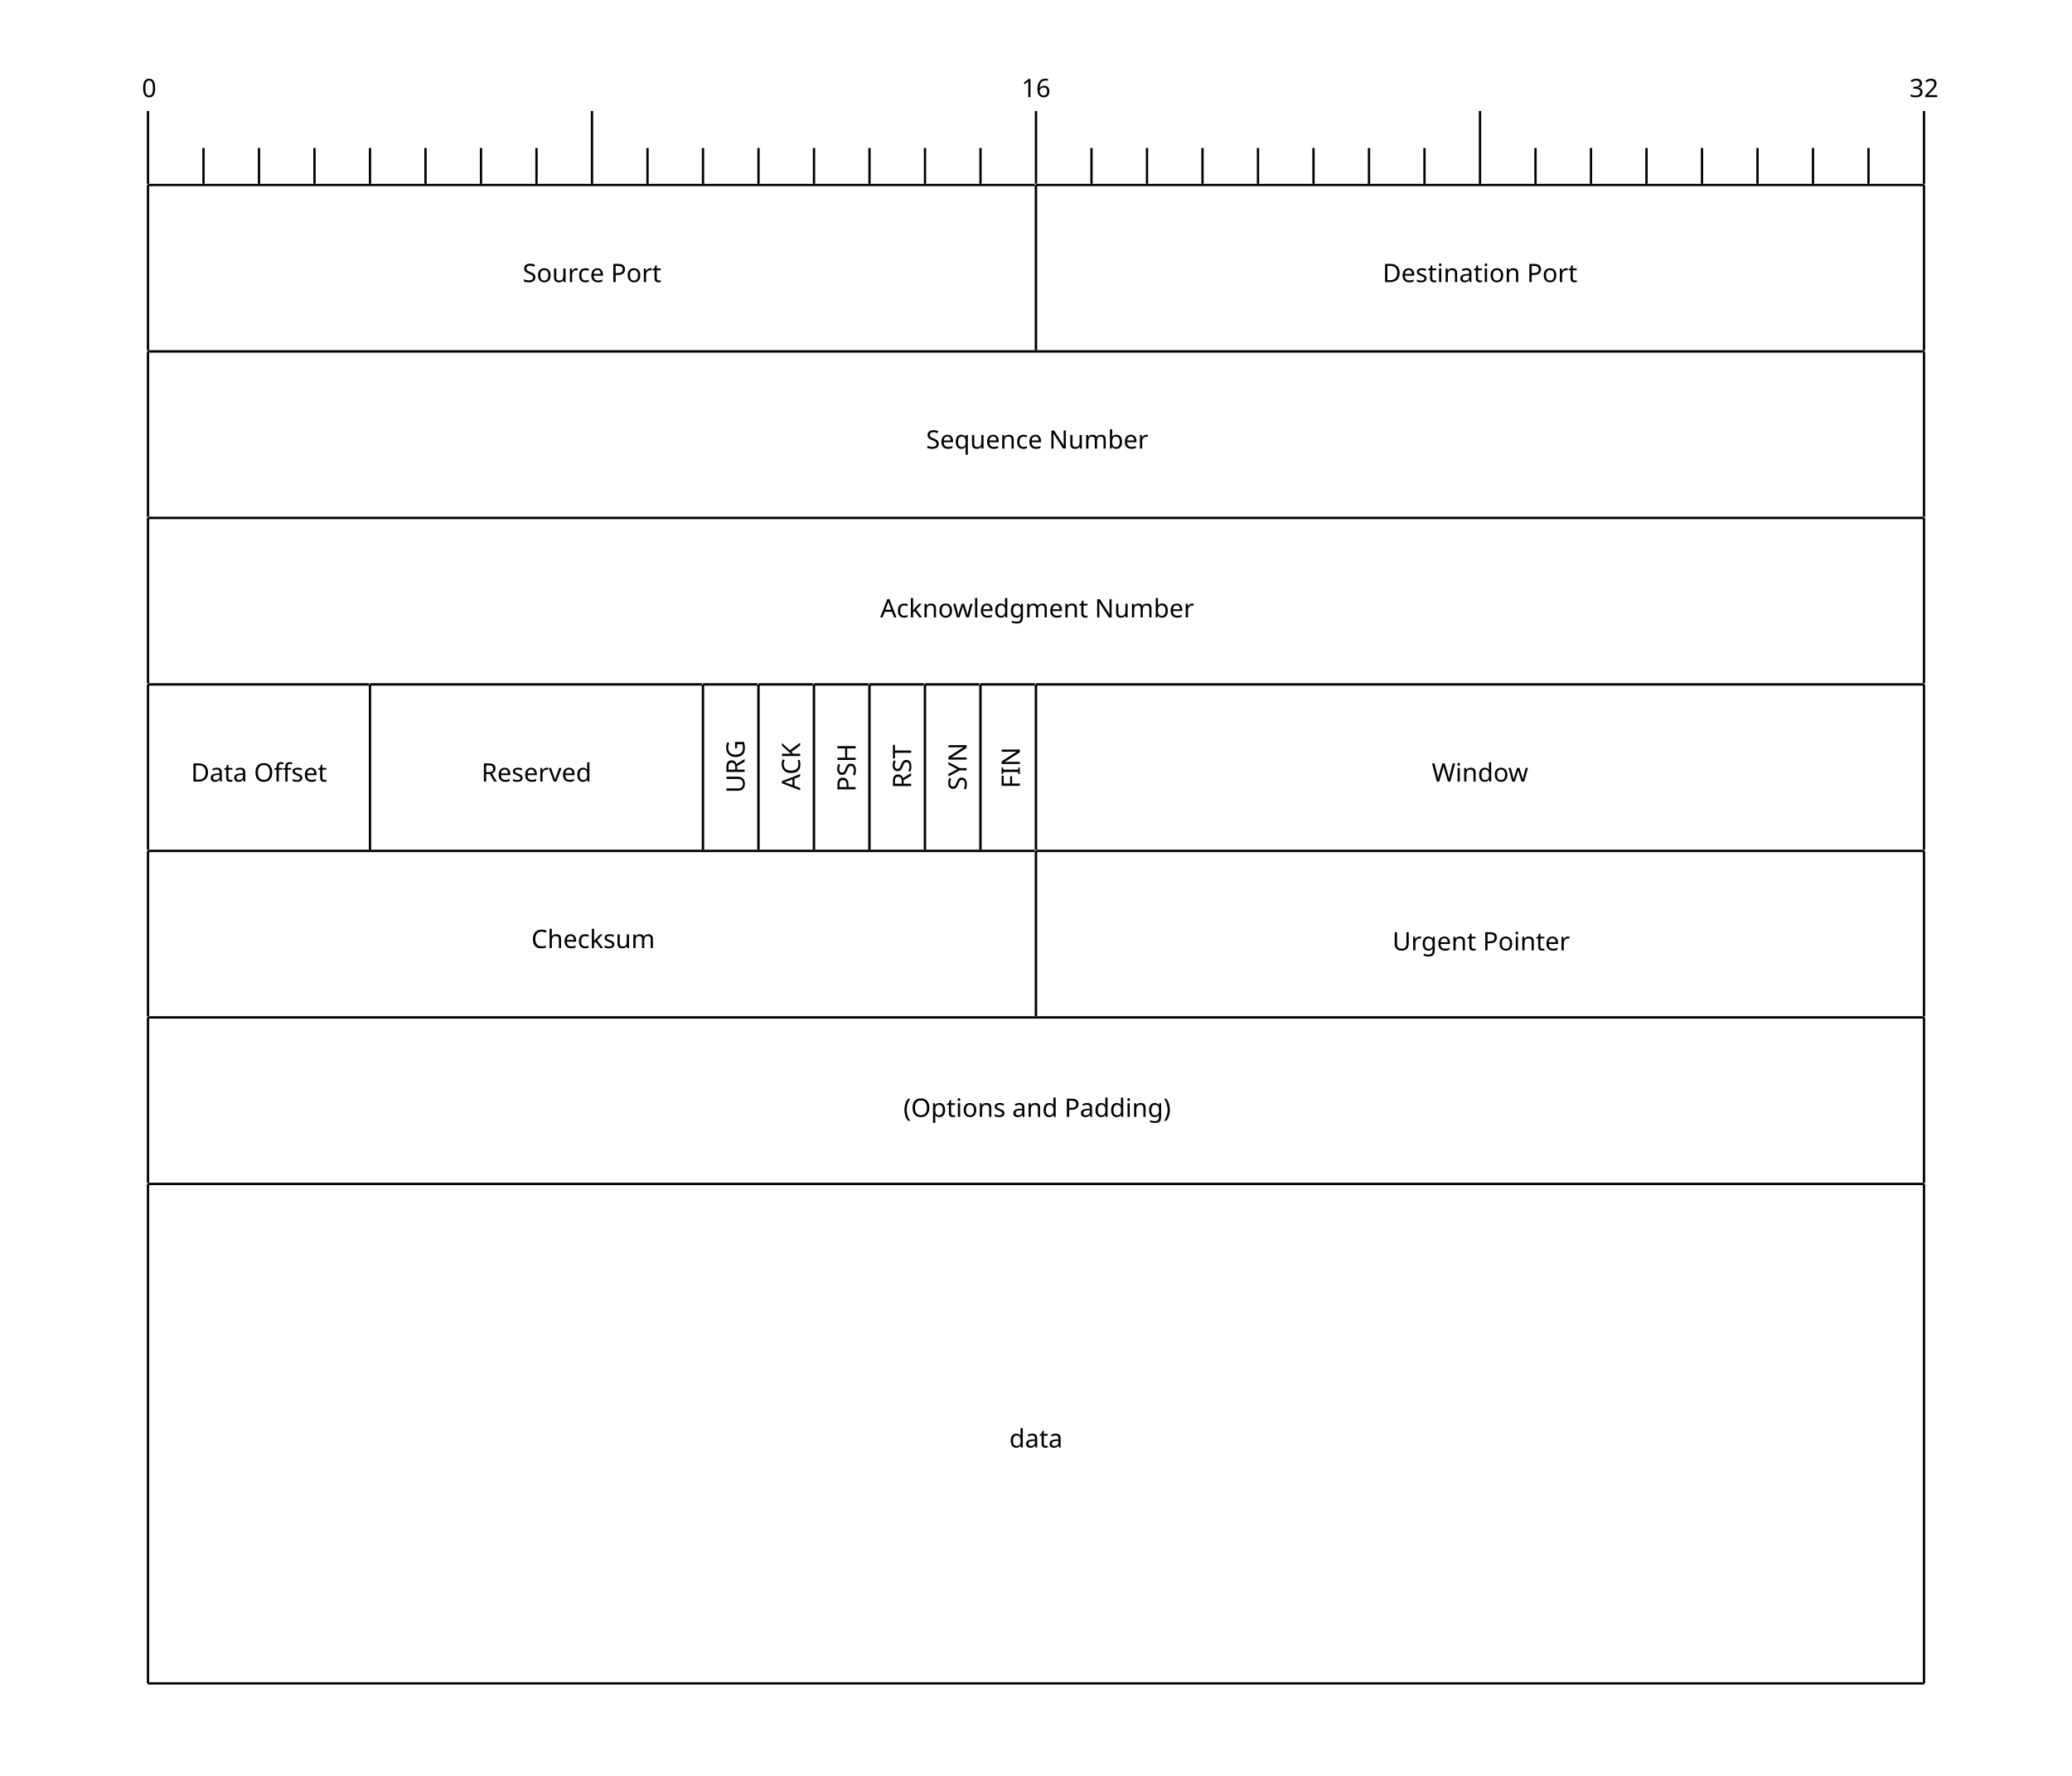
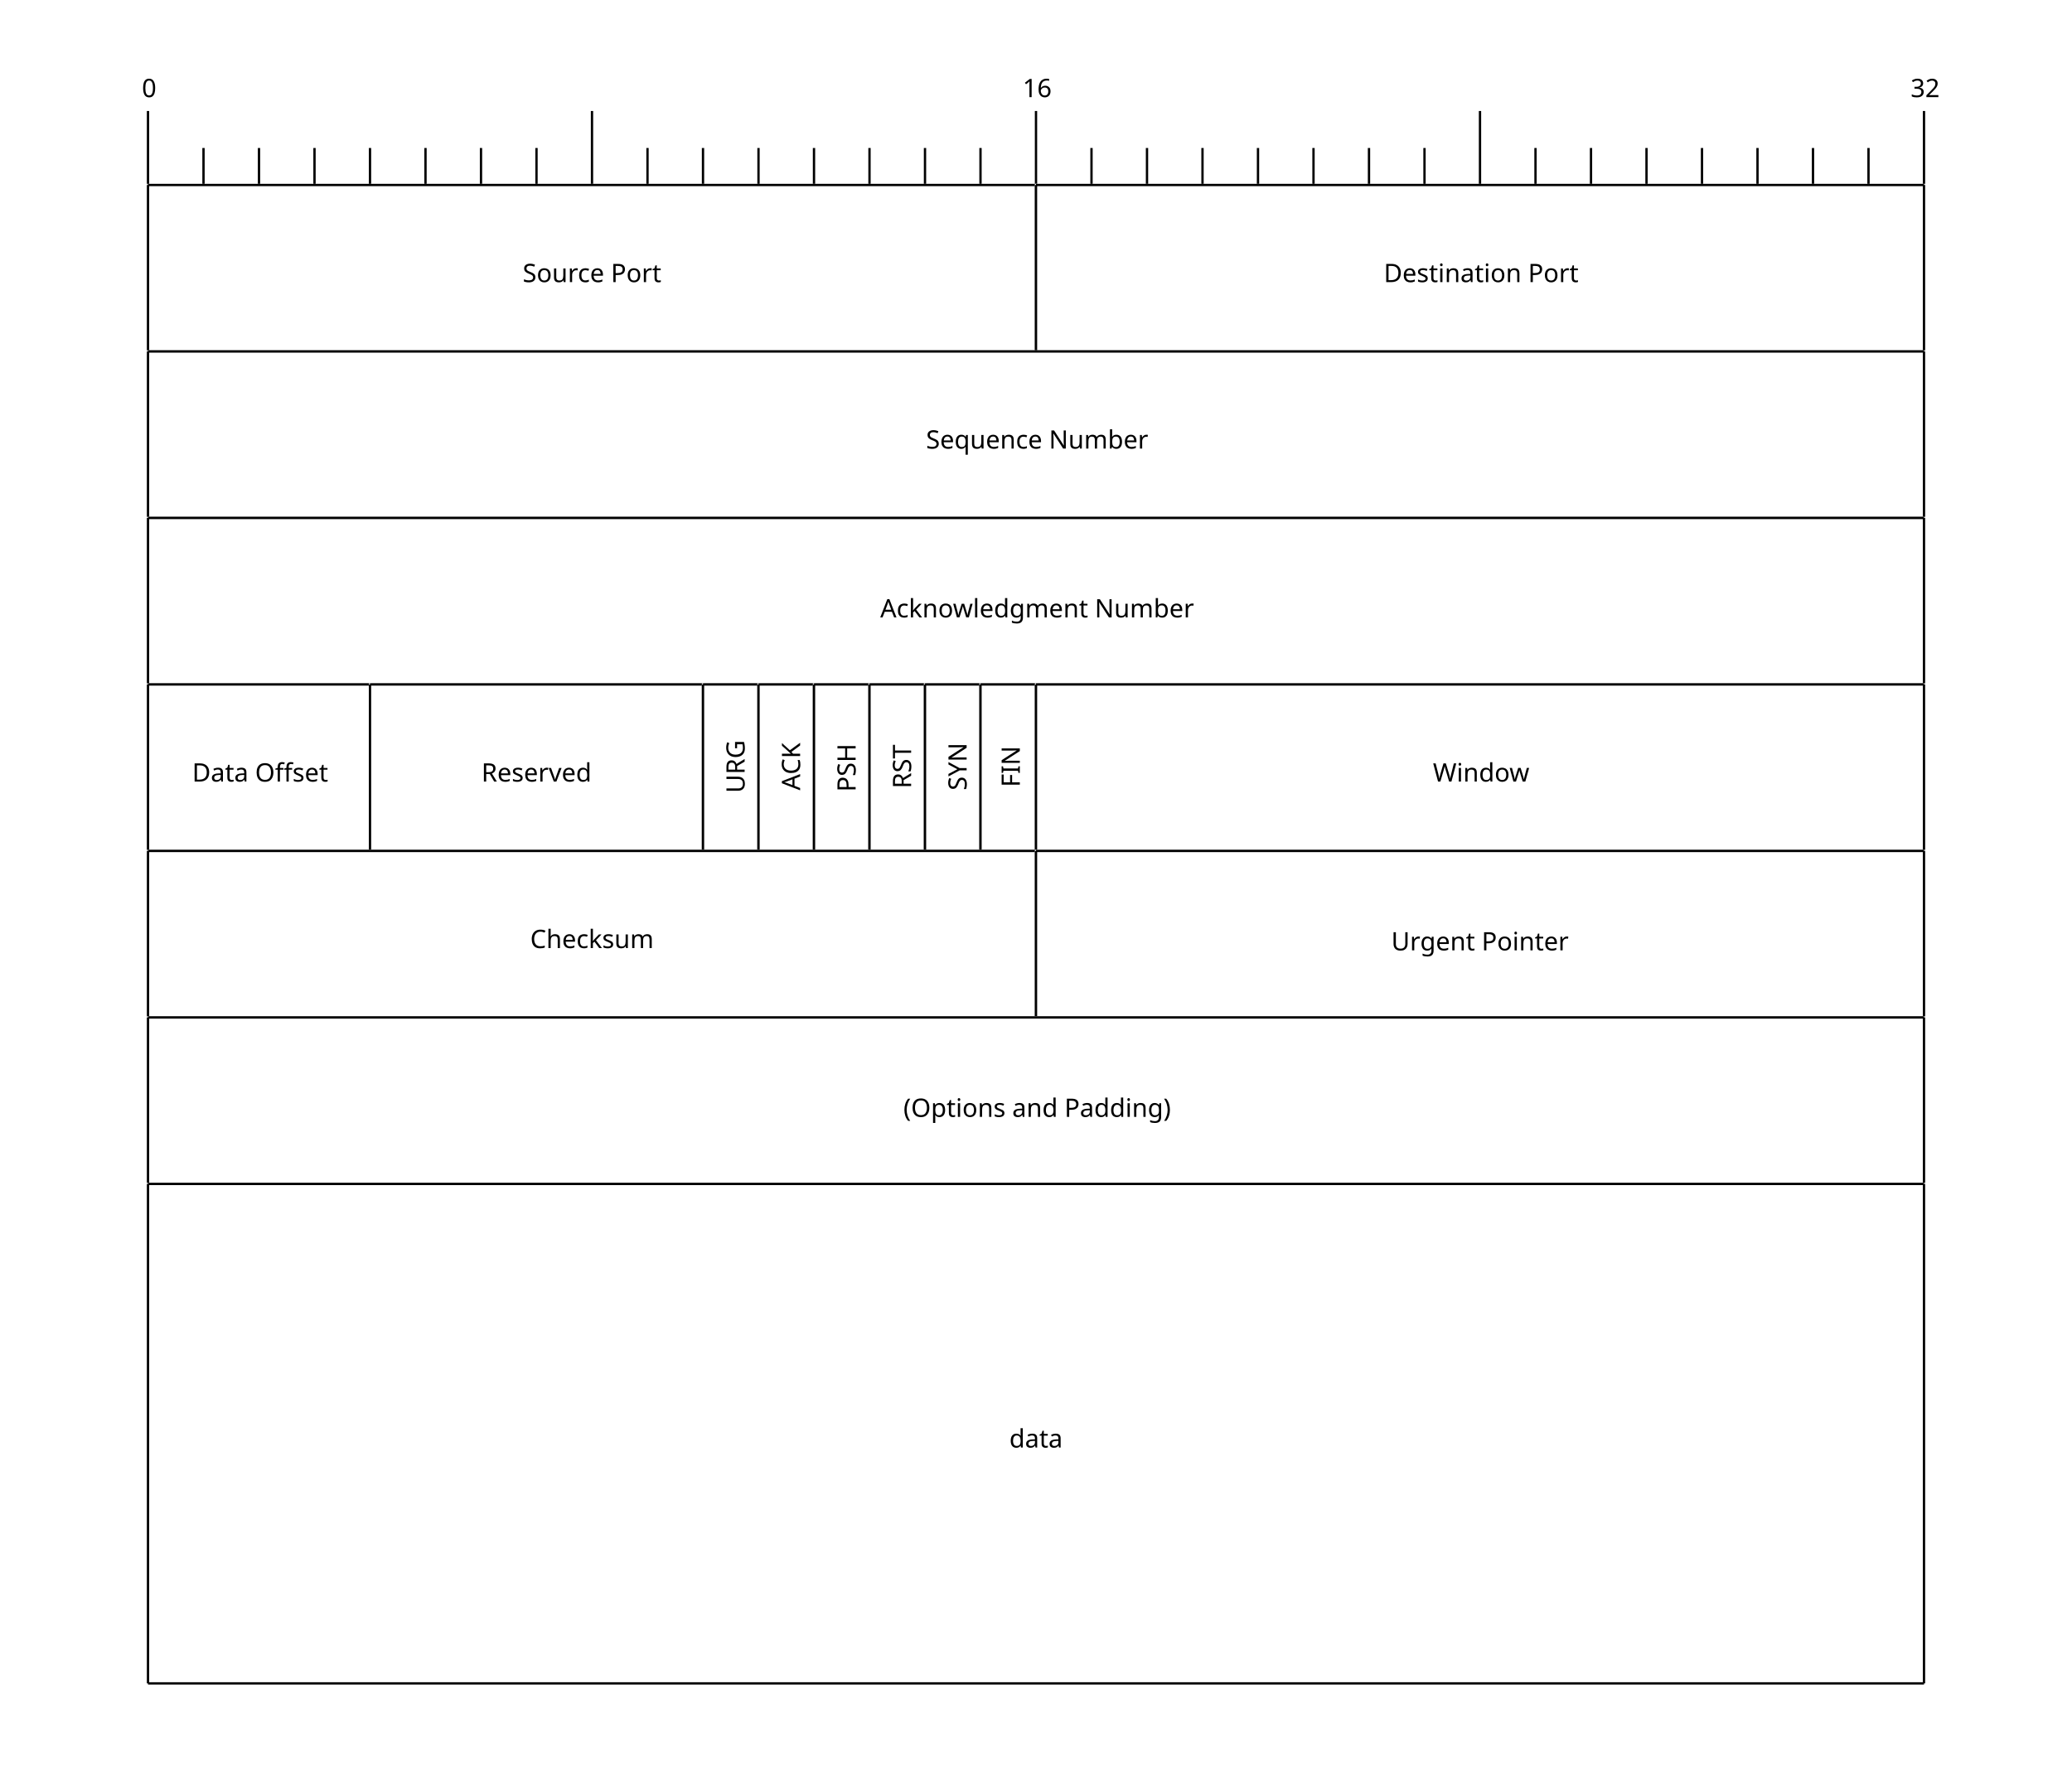
<svg xmlns="http://www.w3.org/2000/svg" viewBox="0 0 896 768">
  <defs id="defs_block">
    <filter height="1.504" id="filter_blur" width="1.157" x="-0.079" y="-0.252">
      <feGaussianBlur id="feGaussianBlur3780" stdDeviation="4.2" />
    </filter>
  </defs>
  <path d="M 64 48 L 64 80" fill="none" stroke="rgb(0,0,0)" />
  <text fill="rgb(0,0,0)" font-family="sans-serif" font-size="11" font-style="normal" font-weight="normal" text-anchor="middle" textLength="7" x="64.5" y="42">0</text>
  <path d="M 88 64 L 88 80" fill="none" stroke="rgb(0,0,0)" />
  <path d="M 112 64 L 112 80" fill="none" stroke="rgb(0,0,0)" />
  <path d="M 136 64 L 136 80" fill="none" stroke="rgb(0,0,0)" />
  <path d="M 160 64 L 160 80" fill="none" stroke="rgb(0,0,0)" />
  <path d="M 184 64 L 184 80" fill="none" stroke="rgb(0,0,0)" />
  <path d="M 208 64 L 208 80" fill="none" stroke="rgb(0,0,0)" />
  <path d="M 232 64 L 232 80" fill="none" stroke="rgb(0,0,0)" />
  <path d="M 256 48 L 256 80" fill="none" stroke="rgb(0,0,0)" />
  <path d="M 280 64 L 280 80" fill="none" stroke="rgb(0,0,0)" />
  <path d="M 304 64 L 304 80" fill="none" stroke="rgb(0,0,0)" />
  <path d="M 328 64 L 328 80" fill="none" stroke="rgb(0,0,0)" />
  <path d="M 352 64 L 352 80" fill="none" stroke="rgb(0,0,0)" />
  <path d="M 376 64 L 376 80" fill="none" stroke="rgb(0,0,0)" />
  <path d="M 400 64 L 400 80" fill="none" stroke="rgb(0,0,0)" />
  <path d="M 424 64 L 424 80" fill="none" stroke="rgb(0,0,0)" />
  <path d="M 448 48 L 448 80" fill="none" stroke="rgb(0,0,0)" />
-   <text fill="rgb(0,0,0)" font-family="sans-serif" font-size="11" font-style="normal" font-weight="normal" text-anchor="middle" textLength="14" x="448.0" y="42">16</text>
+   <text fill="rgb(0,0,0)" font-family="sans-serif" font-size="11" font-style="normal" font-weight="normal" text-anchor="middle" textLength="15" x="448.5" y="42">16</text>
  <path d="M 472 64 L 472 80" fill="none" stroke="rgb(0,0,0)" />
  <path d="M 496 64 L 496 80" fill="none" stroke="rgb(0,0,0)" />
  <path d="M 520 64 L 520 80" fill="none" stroke="rgb(0,0,0)" />
  <path d="M 544 64 L 544 80" fill="none" stroke="rgb(0,0,0)" />
  <path d="M 568 64 L 568 80" fill="none" stroke="rgb(0,0,0)" />
  <path d="M 592 64 L 592 80" fill="none" stroke="rgb(0,0,0)" />
  <path d="M 616 64 L 616 80" fill="none" stroke="rgb(0,0,0)" />
  <path d="M 640 48 L 640 80" fill="none" stroke="rgb(0,0,0)" />
  <path d="M 664 64 L 664 80" fill="none" stroke="rgb(0,0,0)" />
  <path d="M 688 64 L 688 80" fill="none" stroke="rgb(0,0,0)" />
  <path d="M 712 64 L 712 80" fill="none" stroke="rgb(0,0,0)" />
  <path d="M 736 64 L 736 80" fill="none" stroke="rgb(0,0,0)" />
  <path d="M 760 64 L 760 80" fill="none" stroke="rgb(0,0,0)" />
  <path d="M 784 64 L 784 80" fill="none" stroke="rgb(0,0,0)" />
  <path d="M 808 64 L 808 80" fill="none" stroke="rgb(0,0,0)" />
  <path d="M 832 48 L 832 80" fill="none" stroke="rgb(0,0,0)" />
-   <text fill="rgb(0,0,0)" font-family="sans-serif" font-size="11" font-style="normal" font-weight="normal" text-anchor="middle" textLength="14" x="832.0" y="42">32</text>
+   <text fill="rgb(0,0,0)" font-family="sans-serif" font-size="11" font-style="normal" font-weight="normal" text-anchor="middle" textLength="15" x="832.5" y="42">32</text>
  <rect fill="rgb(255,255,255)" height="72" stroke="rgb(255,255,255)" width="384" x="64" y="80" />
  <path d="M 64 80 L 448 80" fill="none" stroke="rgb(0,0,0)" />
  <path d="M 448 80 L 448 152" fill="none" stroke="rgb(0,0,0)" />
  <path d="M 448 152 L 64 152" fill="none" stroke="rgb(0,0,0)" />
  <path d="M 64 152 L 64 80" fill="none" stroke="rgb(0,0,0)" />
  <text fill="rgb(0,0,0)" font-family="sans-serif" font-size="11" font-style="normal" font-weight="normal" text-anchor="middle" textLength="60" x="256.0" y="122">Source Port</text>
  <rect fill="rgb(255,255,255)" height="72" stroke="rgb(255,255,255)" width="384" x="448" y="80" />
  <path d="M 448 80 L 832 80" fill="none" stroke="rgb(0,0,0)" />
  <path d="M 832 80 L 832 152" fill="none" stroke="rgb(0,0,0)" />
  <path d="M 832 152 L 448 152" fill="none" stroke="rgb(0,0,0)" />
  <path d="M 448 152 L 448 80" fill="none" stroke="rgb(0,0,0)" />
-   <text fill="rgb(0,0,0)" font-family="sans-serif" font-size="11" font-style="normal" font-weight="normal" text-anchor="middle" textLength="80" x="640.0" y="122">Destination Port</text>
+   <text fill="rgb(0,0,0)" font-family="sans-serif" font-size="11" font-style="normal" font-weight="normal" text-anchor="middle" textLength="79" x="640.5" y="122">Destination Port</text>
  <rect fill="rgb(255,255,255)" height="72" stroke="rgb(255,255,255)" width="768" x="64" y="152" />
  <path d="M 64 152 L 832 152" fill="none" stroke="rgb(0,0,0)" />
  <path d="M 832 152 L 832 224" fill="none" stroke="rgb(0,0,0)" />
  <path d="M 832 224 L 64 224" fill="none" stroke="rgb(0,0,0)" />
  <path d="M 64 224 L 64 152" fill="none" stroke="rgb(0,0,0)" />
  <text fill="rgb(0,0,0)" font-family="sans-serif" font-size="11" font-style="normal" font-weight="normal" text-anchor="middle" textLength="93" x="448.5" y="194">Sequence Number</text>
  <rect fill="rgb(255,255,255)" height="72" stroke="rgb(255,255,255)" width="768" x="64" y="224" />
  <path d="M 64 224 L 832 224" fill="none" stroke="rgb(0,0,0)" />
  <path d="M 832 224 L 832 296" fill="none" stroke="rgb(0,0,0)" />
  <path d="M 832 296 L 64 296" fill="none" stroke="rgb(0,0,0)" />
  <path d="M 64 296 L 64 224" fill="none" stroke="rgb(0,0,0)" />
  <text fill="rgb(0,0,0)" font-family="sans-serif" font-size="11" font-style="normal" font-weight="normal" text-anchor="middle" textLength="131" x="448.5" y="267">Acknowledgment Number</text>
  <rect fill="rgb(255,255,255)" height="72" stroke="rgb(255,255,255)" width="96" x="64" y="296" />
  <path d="M 64 296 L 160 296" fill="none" stroke="rgb(0,0,0)" />
  <path d="M 160 296 L 160 368" fill="none" stroke="rgb(0,0,0)" />
  <path d="M 160 368 L 64 368" fill="none" stroke="rgb(0,0,0)" />
  <path d="M 64 368 L 64 296" fill="none" stroke="rgb(0,0,0)" />
-   <text fill="rgb(0,0,0)" font-family="sans-serif" font-size="11" font-style="normal" font-weight="normal" text-anchor="middle" textLength="60" x="112.0" y="338">Data Offset</text>
+   <text fill="rgb(0,0,0)" font-family="sans-serif" font-size="11" font-style="normal" font-weight="normal" text-anchor="middle" textLength="59" x="112.5" y="338">Data Offset</text>
  <rect fill="rgb(255,255,255)" height="72" stroke="rgb(255,255,255)" width="144" x="160" y="296" />
  <path d="M 160 296 L 304 296" fill="none" stroke="rgb(0,0,0)" />
  <path d="M 304 296 L 304 368" fill="none" stroke="rgb(0,0,0)" />
  <path d="M 304 368 L 160 368" fill="none" stroke="rgb(0,0,0)" />
  <path d="M 160 368 L 160 296" fill="none" stroke="rgb(0,0,0)" />
  <text fill="rgb(0,0,0)" font-family="sans-serif" font-size="11" font-style="normal" font-weight="normal" text-anchor="middle" textLength="46" x="232.0" y="338">Reserved</text>
  <rect fill="rgb(255,255,255)" height="72" stroke="rgb(255,255,255)" width="24" x="304" y="296" />
  <path d="M 304 296 L 328 296" fill="none" stroke="rgb(0,0,0)" />
  <path d="M 328 296 L 328 368" fill="none" stroke="rgb(0,0,0)" />
  <path d="M 328 368 L 304 368" fill="none" stroke="rgb(0,0,0)" />
  <path d="M 304 368 L 304 296" fill="none" stroke="rgb(0,0,0)" />
  <g transform="rotate(270,304,368)">
    <text fill="rgb(0,0,0)" font-family="sans-serif" font-size="11" font-style="normal" font-weight="normal" text-anchor="middle" textLength="23" x="340.5" y="386">URG</text>
  </g>
  <rect fill="rgb(255,255,255)" height="72" stroke="rgb(255,255,255)" width="24" x="328" y="296" />
  <path d="M 328 296 L 352 296" fill="none" stroke="rgb(0,0,0)" />
  <path d="M 352 296 L 352 368" fill="none" stroke="rgb(0,0,0)" />
  <path d="M 352 368 L 328 368" fill="none" stroke="rgb(0,0,0)" />
  <path d="M 328 368 L 328 296" fill="none" stroke="rgb(0,0,0)" />
  <g transform="rotate(270,328,368)">
    <text fill="rgb(0,0,0)" font-family="sans-serif" font-size="11" font-style="normal" font-weight="normal" text-anchor="middle" textLength="23" x="364.5" y="386">ACK</text>
  </g>
  <rect fill="rgb(255,255,255)" height="72" stroke="rgb(255,255,255)" width="24" x="352" y="296" />
  <path d="M 352 296 L 376 296" fill="none" stroke="rgb(0,0,0)" />
  <path d="M 376 296 L 376 368" fill="none" stroke="rgb(0,0,0)" />
  <path d="M 376 368 L 352 368" fill="none" stroke="rgb(0,0,0)" />
  <path d="M 352 368 L 352 296" fill="none" stroke="rgb(0,0,0)" />
  <g transform="rotate(270,352,368)">
    <text fill="rgb(0,0,0)" font-family="sans-serif" font-size="11" font-style="normal" font-weight="normal" text-anchor="middle" textLength="22" x="388.0" y="386">PSH</text>
  </g>
  <rect fill="rgb(255,255,255)" height="72" stroke="rgb(255,255,255)" width="24" x="376" y="296" />
  <path d="M 376 296 L 400 296" fill="none" stroke="rgb(0,0,0)" />
  <path d="M 400 296 L 400 368" fill="none" stroke="rgb(0,0,0)" />
  <path d="M 400 368 L 376 368" fill="none" stroke="rgb(0,0,0)" />
  <path d="M 376 368 L 376 296" fill="none" stroke="rgb(0,0,0)" />
  <g transform="rotate(270,376,368)">
    <text fill="rgb(0,0,0)" font-family="sans-serif" font-size="11" font-style="normal" font-weight="normal" text-anchor="middle" textLength="21" x="412.5" y="386">RST</text>
  </g>
  <rect fill="rgb(255,255,255)" height="72" stroke="rgb(255,255,255)" width="24" x="400" y="296" />
  <path d="M 400 296 L 424 296" fill="none" stroke="rgb(0,0,0)" />
  <path d="M 424 296 L 424 368" fill="none" stroke="rgb(0,0,0)" />
  <path d="M 424 368 L 400 368" fill="none" stroke="rgb(0,0,0)" />
  <path d="M 400 368 L 400 296" fill="none" stroke="rgb(0,0,0)" />
  <g transform="rotate(270,400,368)">
    <text fill="rgb(0,0,0)" font-family="sans-serif" font-size="11" font-style="normal" font-weight="normal" text-anchor="middle" textLength="23" x="436.5" y="386">SYN</text>
  </g>
  <rect fill="rgb(255,255,255)" height="72" stroke="rgb(255,255,255)" width="24" x="424" y="296" />
  <path d="M 424 296 L 448 296" fill="none" stroke="rgb(0,0,0)" />
  <path d="M 448 296 L 448 368" fill="none" stroke="rgb(0,0,0)" />
  <path d="M 448 368 L 424 368" fill="none" stroke="rgb(0,0,0)" />
  <path d="M 424 368 L 424 296" fill="none" stroke="rgb(0,0,0)" />
  <g transform="rotate(270,424,368)">
-     <text fill="rgb(0,0,0)" font-family="sans-serif" font-size="11" font-style="normal" font-weight="normal" text-anchor="middle" textLength="16" x="460.0" y="385">FIN</text>
+     <text fill="rgb(0,0,0)" font-family="sans-serif" font-size="11" font-style="normal" font-weight="normal" text-anchor="middle" textLength="17" x="460.5" y="385">FIN</text>
  </g>
  <rect fill="rgb(255,255,255)" height="72" stroke="rgb(255,255,255)" width="384" x="448" y="296" />
  <path d="M 448 296 L 832 296" fill="none" stroke="rgb(0,0,0)" />
  <path d="M 832 296 L 832 368" fill="none" stroke="rgb(0,0,0)" />
  <path d="M 832 368 L 448 368" fill="none" stroke="rgb(0,0,0)" />
  <path d="M 448 368 L 448 296" fill="none" stroke="rgb(0,0,0)" />
-   <text fill="rgb(0,0,0)" font-family="sans-serif" font-size="11" font-style="normal" font-weight="normal" text-anchor="middle" textLength="40" x="640.0" y="338">Window</text>
+   <text fill="rgb(0,0,0)" font-family="sans-serif" font-size="11" font-style="normal" font-weight="normal" text-anchor="middle" textLength="41" x="640.5" y="338">Window</text>
  <rect fill="rgb(255,255,255)" height="72" stroke="rgb(255,255,255)" width="384" x="64" y="368" />
  <path d="M 64 368 L 448 368" fill="none" stroke="rgb(0,0,0)" />
  <path d="M 448 368 L 448 440" fill="none" stroke="rgb(0,0,0)" />
  <path d="M 448 440 L 64 440" fill="none" stroke="rgb(0,0,0)" />
  <path d="M 64 440 L 64 368" fill="none" stroke="rgb(0,0,0)" />
-   <text fill="rgb(0,0,0)" font-family="sans-serif" font-size="11" font-style="normal" font-weight="normal" text-anchor="middle" textLength="53" x="256.5" y="410">Checksum</text>
+   <text fill="rgb(0,0,0)" font-family="sans-serif" font-size="11" font-style="normal" font-weight="normal" text-anchor="middle" textLength="52" x="256.0" y="410">Checksum</text>
  <rect fill="rgb(255,255,255)" height="72" stroke="rgb(255,255,255)" width="384" x="448" y="368" />
  <path d="M 448 368 L 832 368" fill="none" stroke="rgb(0,0,0)" />
  <path d="M 832 368 L 832 440" fill="none" stroke="rgb(0,0,0)" />
  <path d="M 832 440 L 448 440" fill="none" stroke="rgb(0,0,0)" />
  <path d="M 448 440 L 448 368" fill="none" stroke="rgb(0,0,0)" />
-   <text fill="rgb(0,0,0)" font-family="sans-serif" font-size="11" font-style="normal" font-weight="normal" text-anchor="middle" textLength="73" x="640.5" y="411">Urgent Pointer</text>
+   <text fill="rgb(0,0,0)" font-family="sans-serif" font-size="11" font-style="normal" font-weight="normal" text-anchor="middle" textLength="72" x="640.0" y="411">Urgent Pointer</text>
  <rect fill="rgb(255,255,255)" height="72" stroke="rgb(255,255,255)" width="768" x="64" y="440" />
  <path d="M 64 440 L 832 440" fill="none" stroke="rgb(0,0,0)" />
  <path d="M 832 440 L 832 512" fill="none" stroke="rgb(0,0,0)" />
  <path d="M 832 512 L 64 512" fill="none" stroke="rgb(0,0,0)" />
  <path d="M 64 512 L 64 440" fill="none" stroke="rgb(0,0,0)" />
-   <text fill="rgb(0,0,0)" font-family="sans-serif" font-size="11" font-style="normal" font-weight="normal" text-anchor="middle" textLength="115" x="448.5" y="483">(Options and Padding)</text>
+   <text fill="rgb(0,0,0)" font-family="sans-serif" font-size="11" font-style="normal" font-weight="normal" text-anchor="middle" textLength="113" x="448.5" y="483">(Options and Padding)</text>
  <rect fill="rgb(255,255,255)" height="216" stroke="rgb(255,255,255)" width="768" x="64" y="512" />
  <path d="M 64 512 L 832 512" fill="none" stroke="rgb(0,0,0)" />
  <path d="M 832 512 L 832 728" fill="none" stroke="rgb(0,0,0)" />
  <path d="M 832 728 L 64 728" fill="none" stroke="rgb(0,0,0)" />
  <path d="M 64 728 L 64 512" fill="none" stroke="rgb(0,0,0)" />
  <text fill="rgb(0,0,0)" font-family="sans-serif" font-size="11" font-style="normal" font-weight="normal" text-anchor="middle" textLength="22" x="448.0" y="626">data</text>
</svg>
